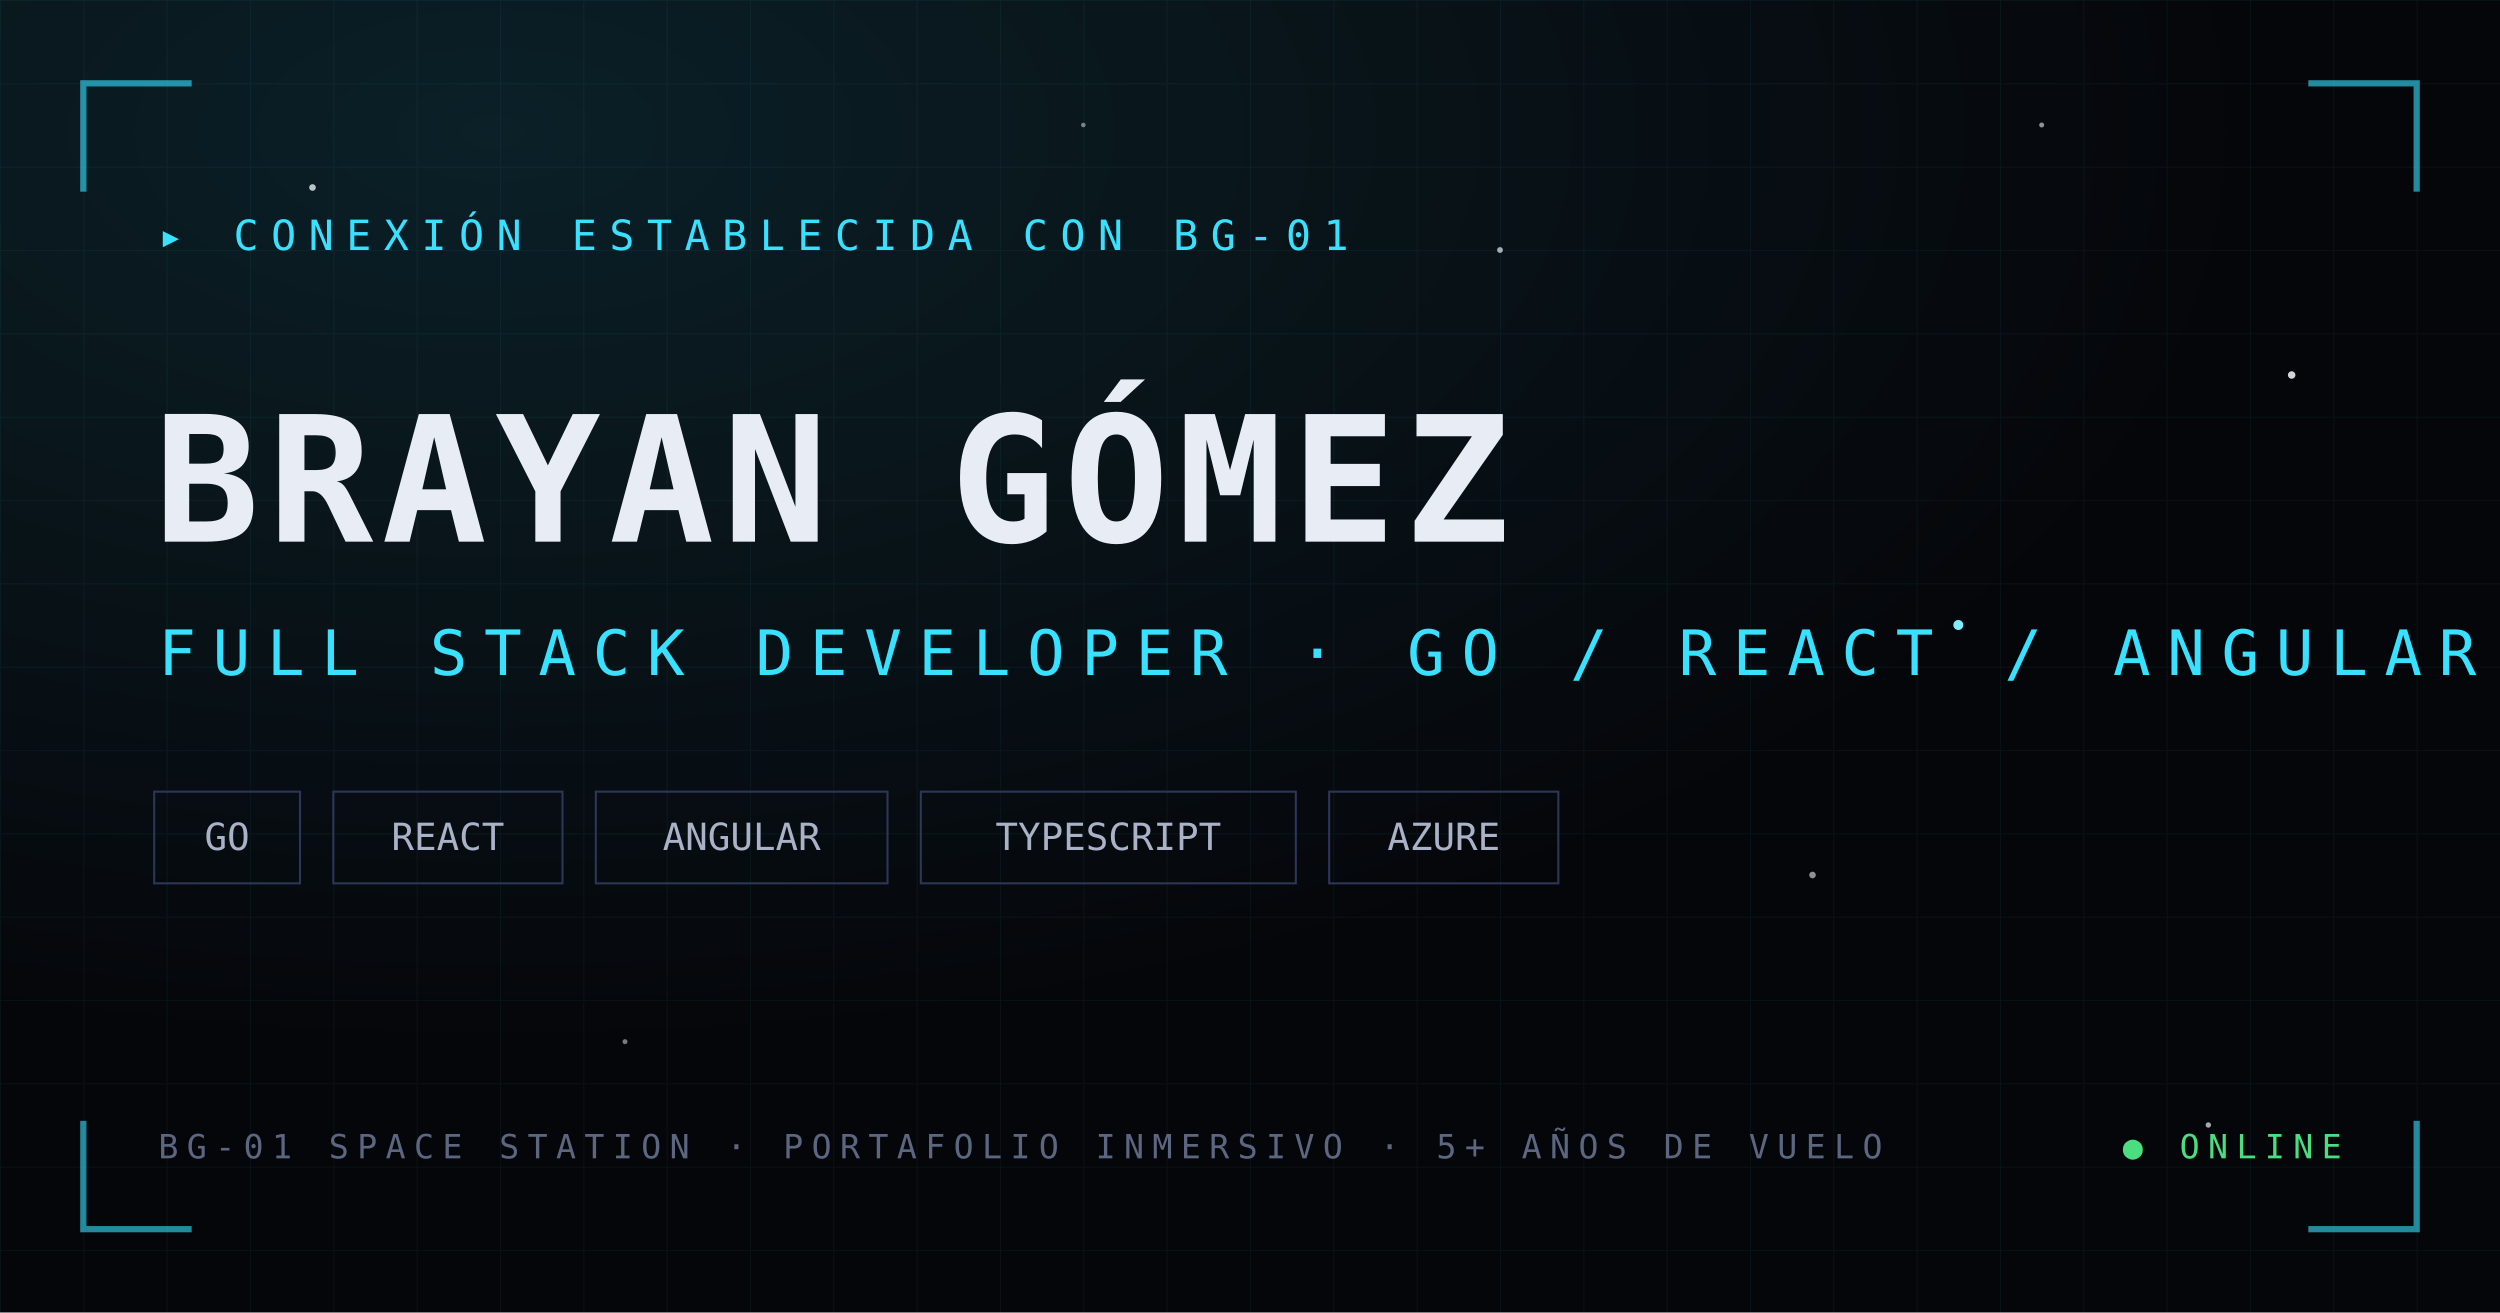
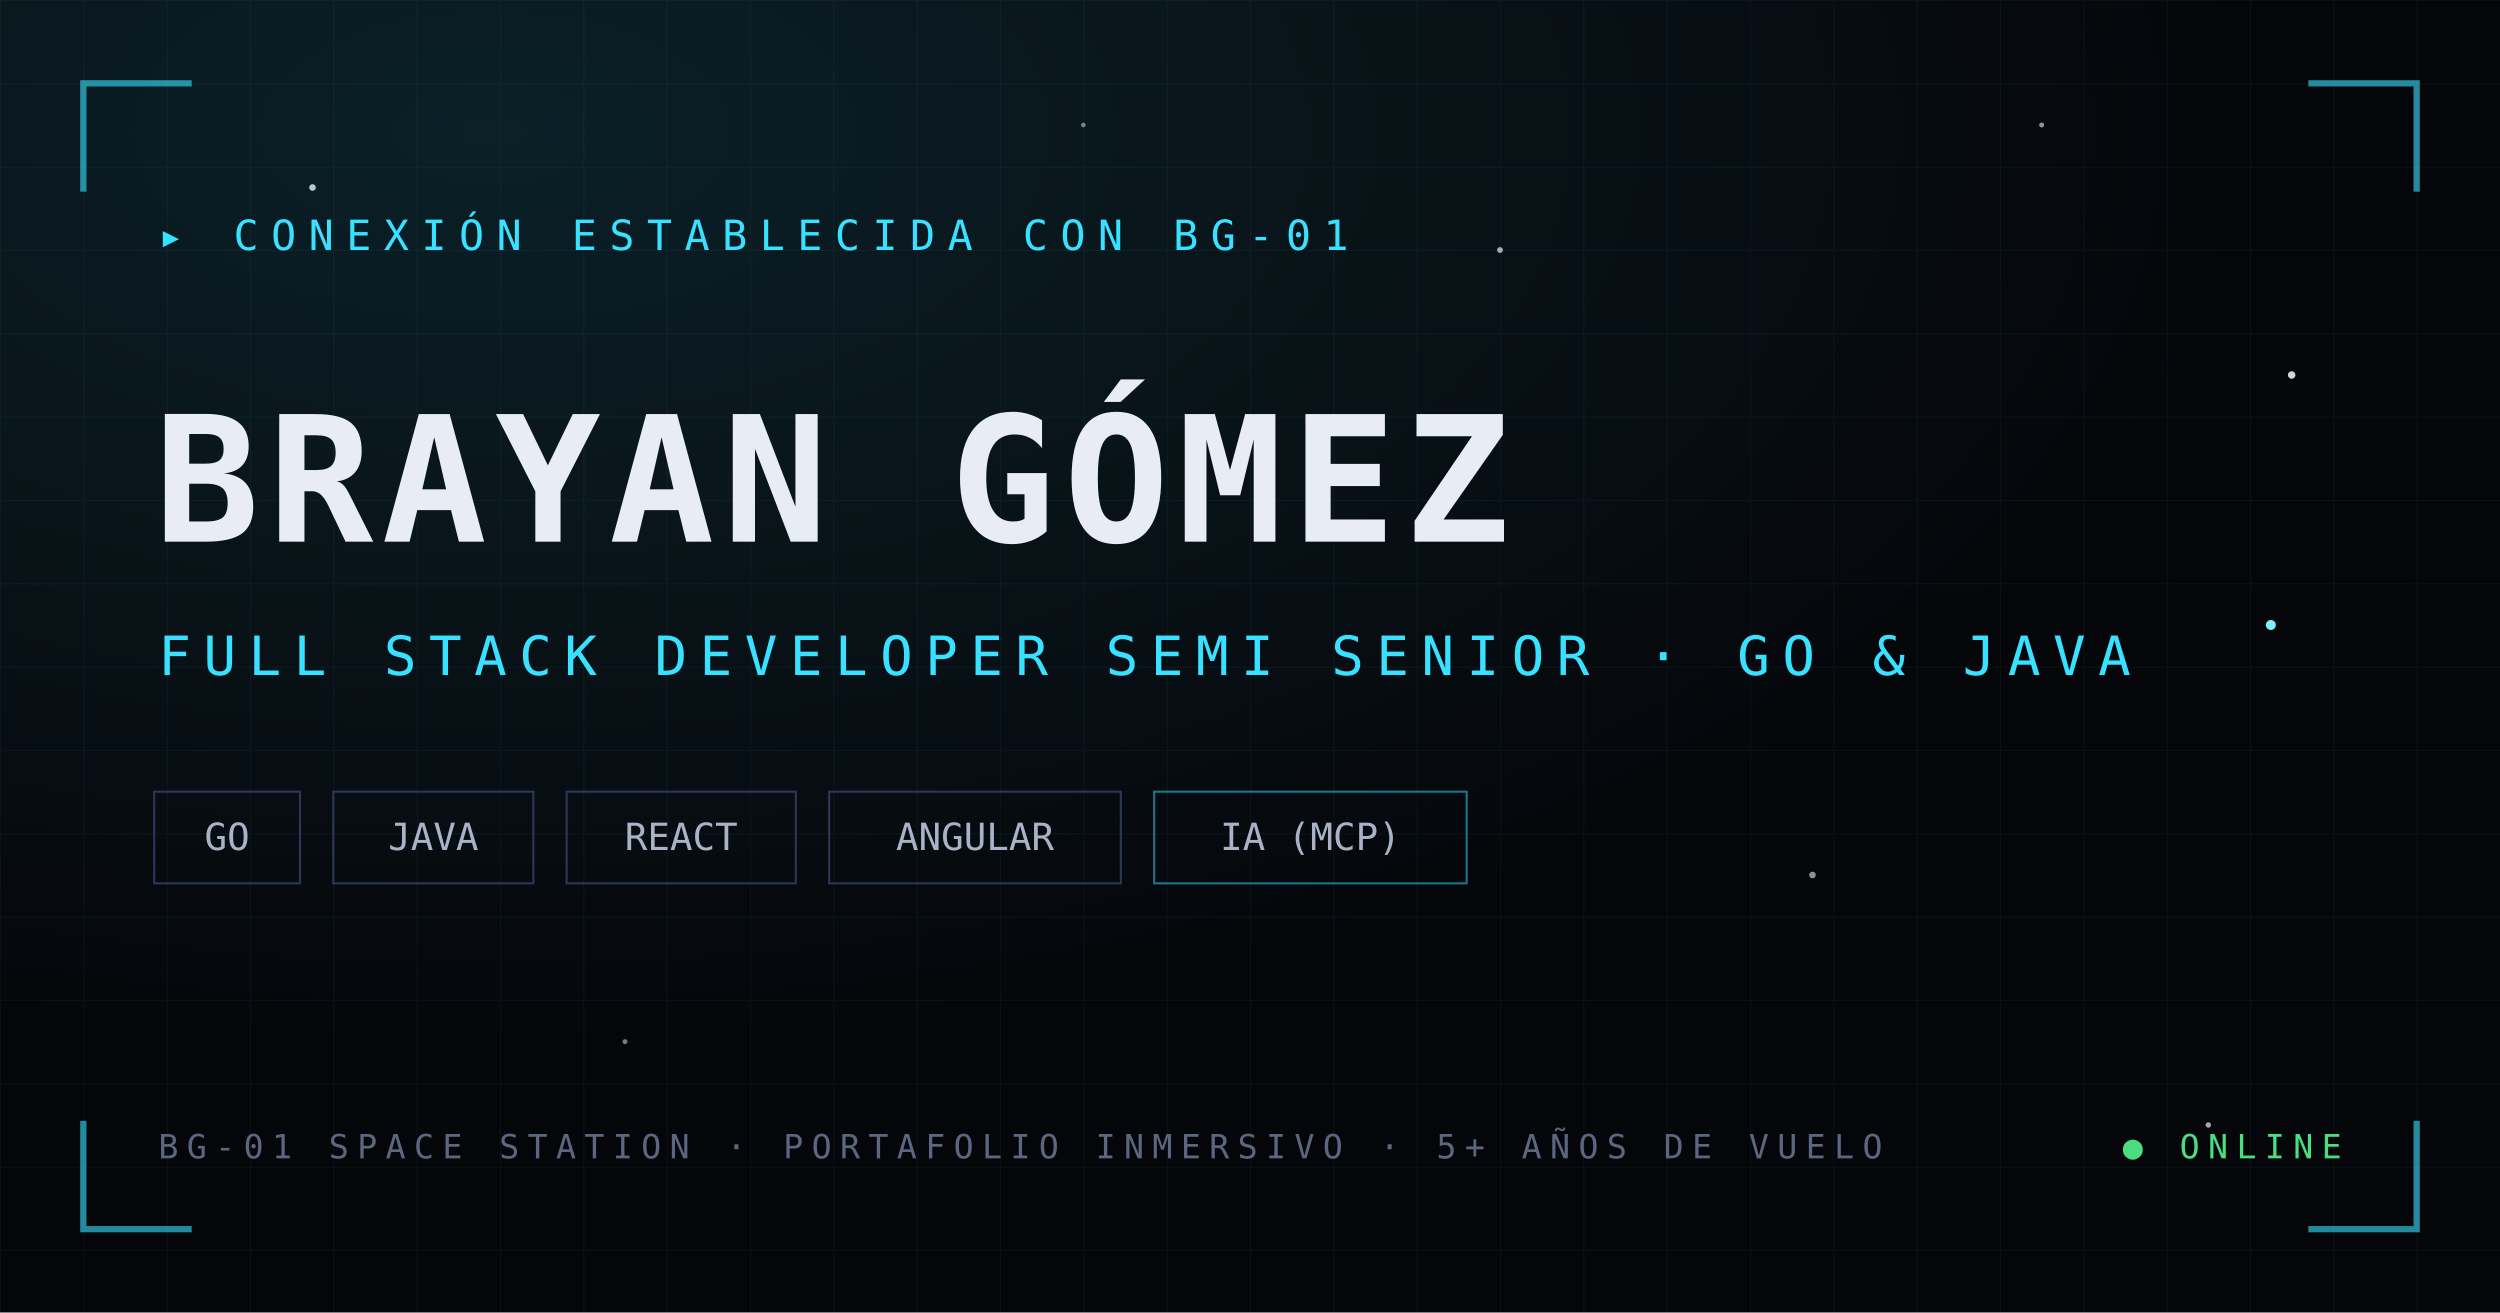
<svg xmlns="http://www.w3.org/2000/svg" width="1200" height="630" viewBox="0 0 1200 630" font-family="ui-monospace, Menlo, Consolas, monospace">
  <defs>
    <pattern id="grid" width="40" height="40" patternUnits="userSpaceOnUse">
      <path d="M40 0H0V40" fill="none" stroke="#38e1ff" stroke-opacity="0.05" />
    </pattern>
    <radialGradient id="neb" cx="20%" cy="10%" r="70%">
      <stop offset="0%" stop-color="#38e1ff" stop-opacity="0.12" />
      <stop offset="100%" stop-color="#38e1ff" stop-opacity="0" />
    </radialGradient>
  </defs>
  <rect width="1200" height="630" fill="#05060a" />
  <rect width="1200" height="630" fill="url(#neb)" />
  <rect width="1200" height="630" fill="url(#grid)" />
  <g fill="#e8ecf4">
    <circle cx="150" cy="90" r="1.6" opacity="0.8" />
    <circle cx="980" cy="60" r="1.2" opacity="0.6" />
    <circle cx="1100" cy="180" r="1.8" opacity="0.9" />
    <circle cx="300" cy="500" r="1.2" opacity="0.5" />
    <circle cx="720" cy="120" r="1.4" opacity="0.7" />
    <circle cx="870" cy="420" r="1.6" opacity="0.6" />
    <circle cx="520" cy="60" r="1.1" opacity="0.5" />
    <circle cx="1060" cy="540" r="1.3" opacity="0.7" />
  </g>
-   <circle cx="940" cy="300" r="2.4" fill="#7defff" />
+   <circle cx="1090" cy="300" r="2.4" fill="#7defff" />
  <path d="M40 92V40H92" fill="none" stroke="#38e1ff" stroke-opacity="0.6" stroke-width="3" />
  <path d="M1108 40H1160V92" fill="none" stroke="#38e1ff" stroke-opacity="0.6" stroke-width="3" />
  <path d="M1160 538V590H1108" fill="none" stroke="#38e1ff" stroke-opacity="0.6" stroke-width="3" />
  <path d="M92 590H40V538" fill="none" stroke="#38e1ff" stroke-opacity="0.6" stroke-width="3" />
  <text x="76" y="120" fill="#38e1ff" font-size="20" letter-spacing="6">▸ CONEXIÓN ESTABLECIDA CON BG-01</text>
  <text x="74" y="260" fill="#e8ecf4" font-size="84" letter-spacing="4" font-weight="bold">BRAYAN GÓMEZ</text>
-   <text x="76" y="324" fill="#38e1ff" font-size="30" letter-spacing="8">FULL STACK DEVELOPER · GO / REACT / ANGULAR</text>
+   <text x="76" y="324" fill="#38e1ff" font-size="26" letter-spacing="6">FULL STACK DEVELOPER SEMI SENIOR · GO &amp; JAVA</text>
  <g font-size="18" fill="#a9b2c7">
    <rect x="74" y="380" width="70" height="44" fill="none" stroke="#2c3658" />
    <text x="109" y="408" text-anchor="middle">GO</text>
-     <rect x="160" y="380" width="110" height="44" fill="none" stroke="#2c3658" />
-     <text x="215" y="408" text-anchor="middle">REACT</text>
-     <rect x="286" y="380" width="140" height="44" fill="none" stroke="#2c3658" />
-     <text x="356" y="408" text-anchor="middle">ANGULAR</text>
-     <rect x="442" y="380" width="180" height="44" fill="none" stroke="#2c3658" />
-     <text x="532" y="408" text-anchor="middle">TYPESCRIPT</text>
-     <rect x="638" y="380" width="110" height="44" fill="none" stroke="#2c3658" />
-     <text x="693" y="408" text-anchor="middle">AZURE</text>
+     <rect x="160" y="380" width="96" height="44" fill="none" stroke="#2c3658" />
+     <text x="208" y="408" text-anchor="middle">JAVA</text>
+     <rect x="272" y="380" width="110" height="44" fill="none" stroke="#2c3658" />
+     <text x="327" y="408" text-anchor="middle">REACT</text>
+     <rect x="398" y="380" width="140" height="44" fill="none" stroke="#2c3658" />
+     <text x="468" y="408" text-anchor="middle">ANGULAR</text>
+     <rect x="554" y="380" width="150" height="44" fill="none" stroke="#38e1ff" stroke-opacity="0.5" />
+     <text x="629" y="408" text-anchor="middle">IA (MCP)</text>
  </g>
  <text x="76" y="556" fill="#5c6680" font-size="16" letter-spacing="4">BG-01 SPACE STATION · PORTAFOLIO INMERSIVO · 5+ AÑOS DE VUELO</text>
  <text x="1124" y="556" fill="#4ade80" font-size="16" letter-spacing="4" text-anchor="end">● ONLINE</text>
</svg>
